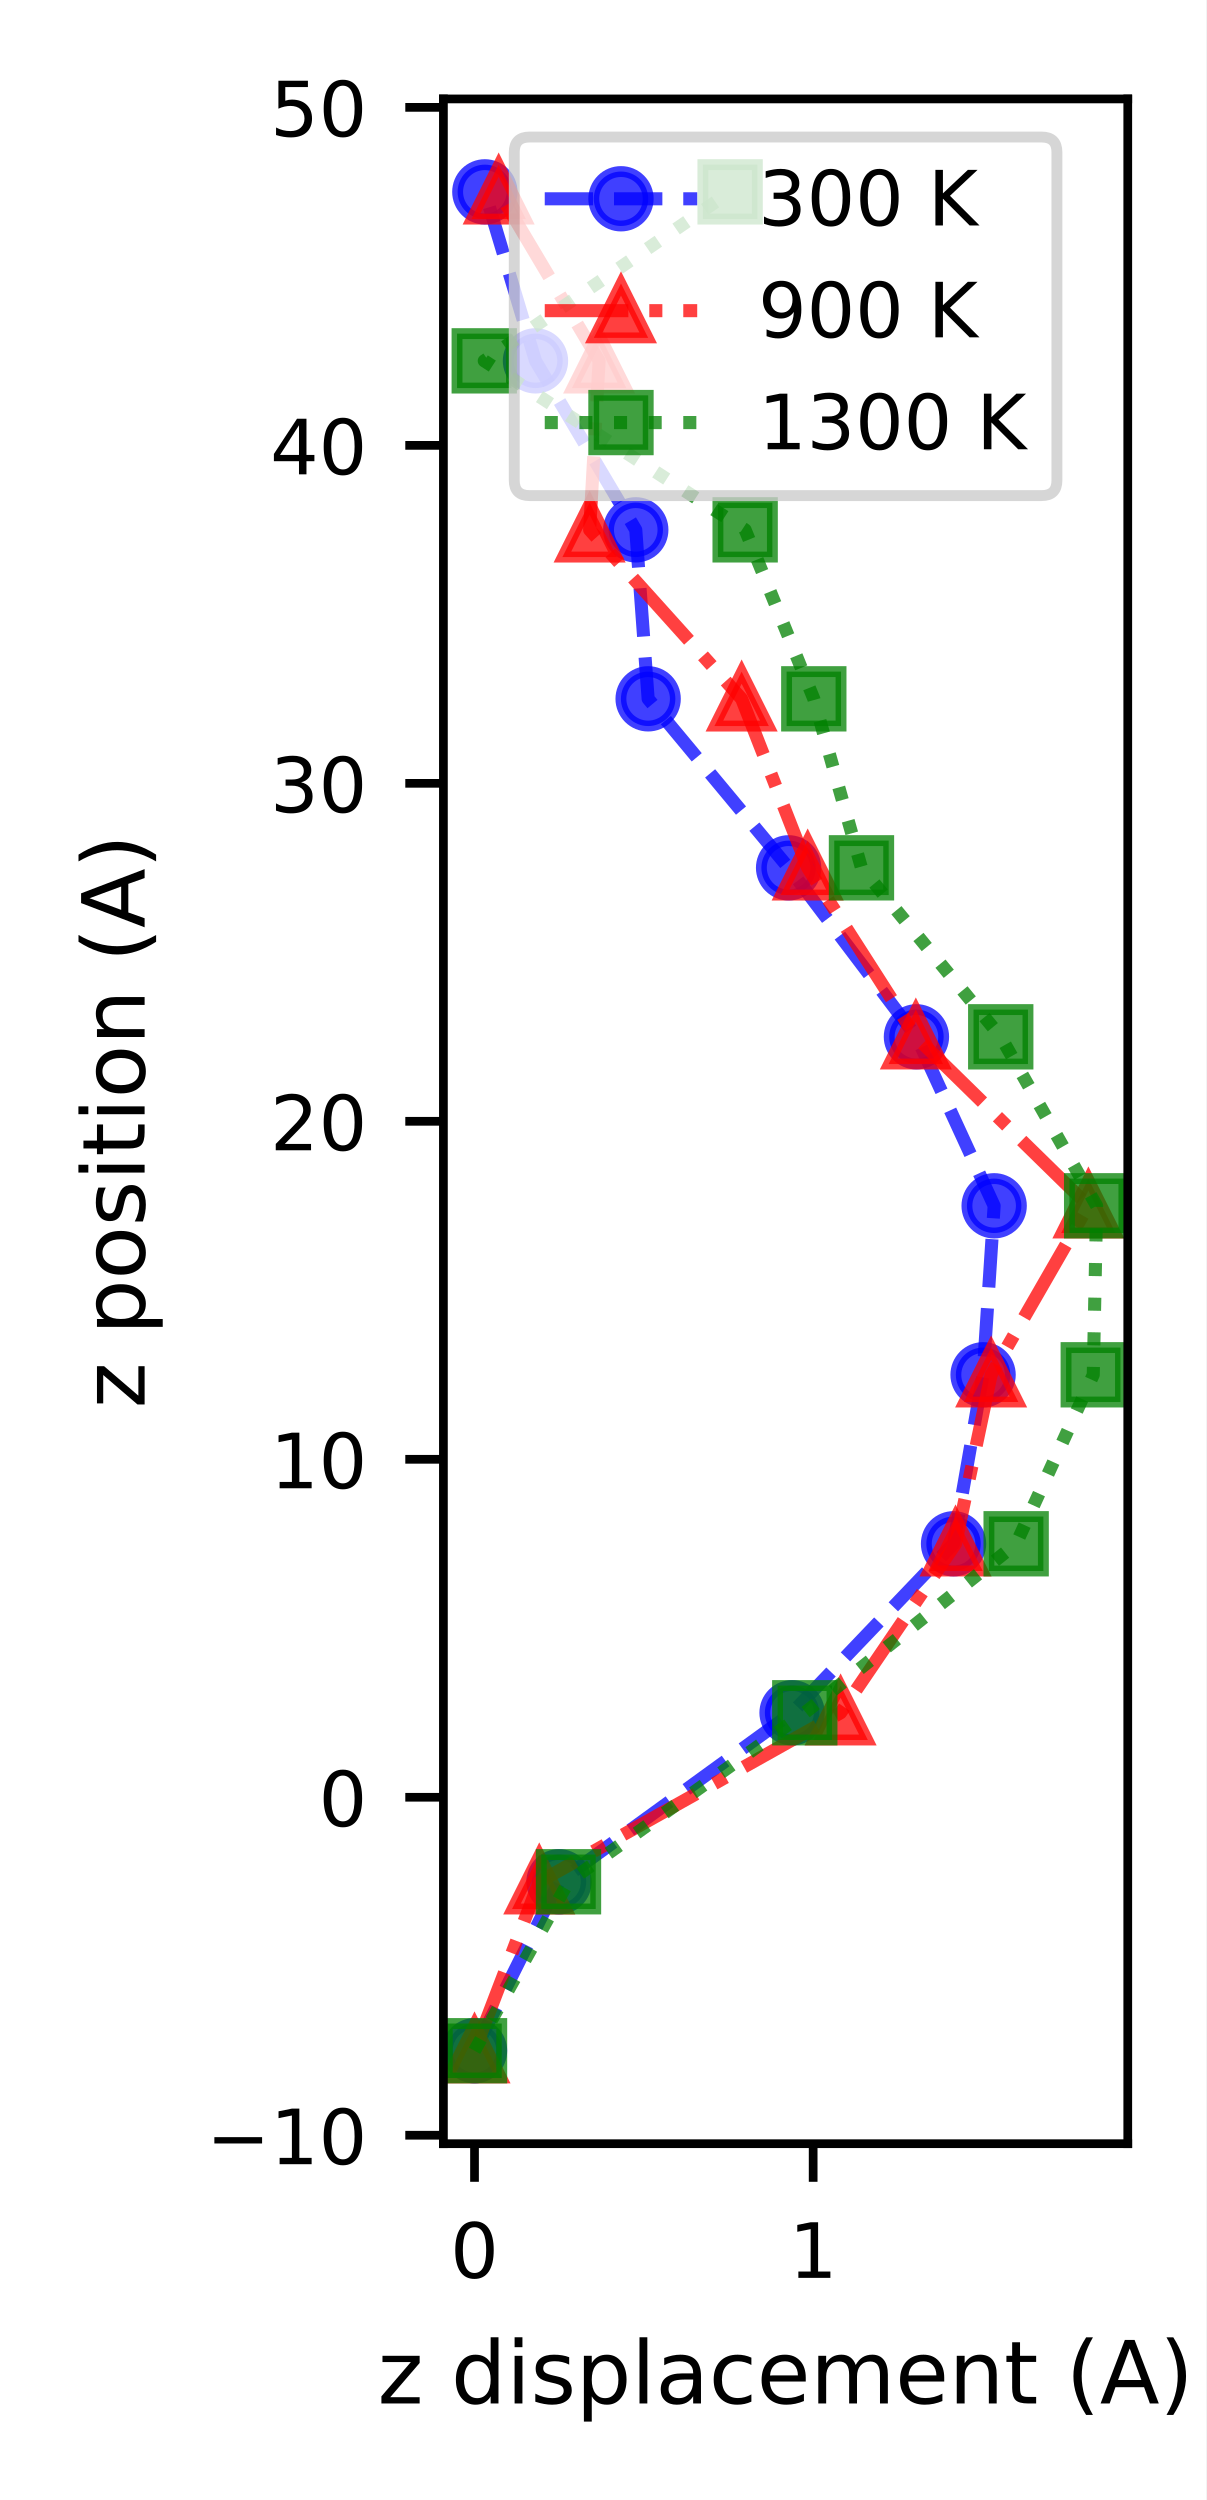
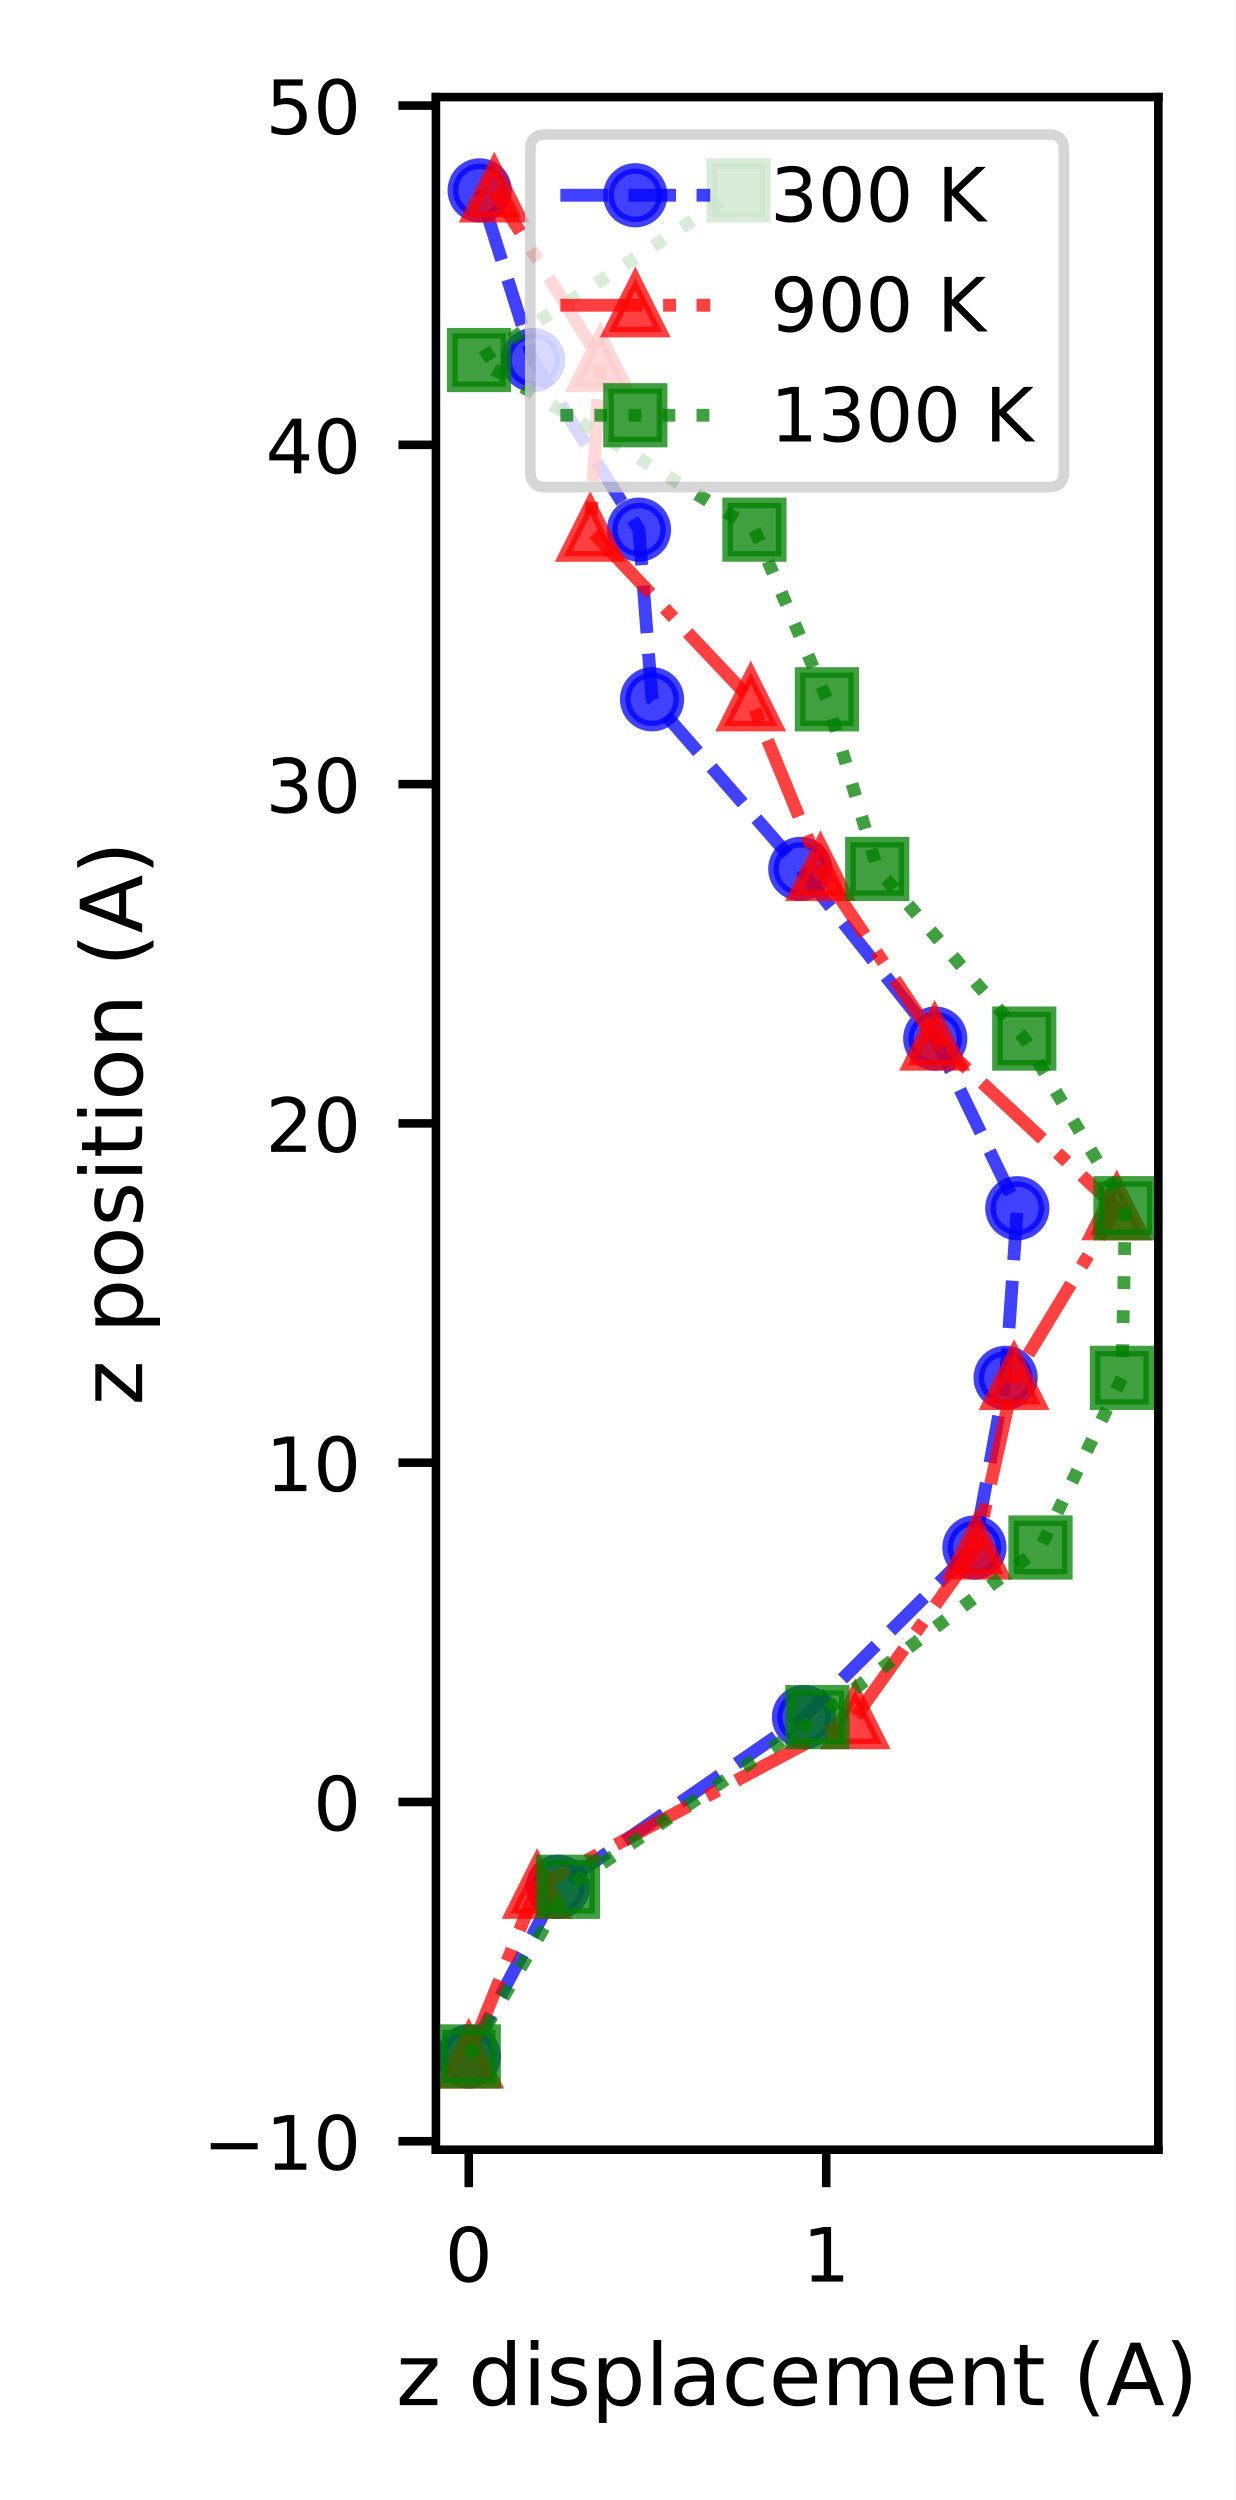
- <svg xmlns="http://www.w3.org/2000/svg" xmlns:xlink="http://www.w3.org/1999/xlink" width="110.756pt" height="229.561pt" viewBox="0 0 110.756 229.561" version="1.1">
+ <svg xmlns="http://www.w3.org/2000/svg" xmlns:xlink="http://www.w3.org/1999/xlink" width="115.391pt" height="233.504pt" viewBox="0 0 115.391 233.504" version="1.1">
  <defs>
    <style type="text/css">*{stroke-linejoin: round; stroke-linecap: butt}</style>
  </defs>
  <g id="figure_1">
    <g id="patch_1">
-       <path d="M 0 229.561  L 110.756 229.561  L 110.756 0  L 0 0  z " style="fill: #ffffff" />
+       <path d="M 0 233.504  L 115.391 233.504  L 115.391 0  L 0 0  z " style="fill: #ffffff" />
    </g>
    <g id="axes_1">
      <g id="patch_2">
-         <path d="M 40.716 196.844  L 103.556 196.844  L 103.556 9.084  L 40.716 9.084  z " style="fill: #ffffff" />
+         <path d="M 40.716 200.787  L 108.191 200.787  L 108.191 9.067  L 40.716 9.067  z " style="fill: #ffffff" />
      </g>
      <g id="matplotlib.axis_1">
        <g id="xtick_1">
          <g id="line2d_1">
            <defs>
-               <path id="mb008bde45c" d="M 0 0  L 0 3.5  " style="stroke: #000000; stroke-width: 0.8" />
-             </defs>
-             <g>
-               <use xlink:href="#mb008bde45c" x="43.572" y="196.844" style="stroke: #000000; stroke-width: 0.8" />
+               <path id="m769696a61b" d="M 0 0  L 0 3.5  " style="stroke: #000000; stroke-width: 0.8" />
+             </defs>
+             <g>
+               <use xlink:href="#m769696a61b" x="43.783" y="200.787" style="stroke: #000000; stroke-width: 0.8" />
            </g>
          </g>
          <g id="text_1">
-             <g transform="translate(41.34527 209.1625) scale(0.07 -0.07)">
+             <g transform="translate(41.55595 213.1061) scale(0.07 -0.07)">
              <defs>
                <path id="DejaVuSans-30" d="M 2034 4250  Q 1547 4250 1301 3770  Q 1056 3291 1056 2328  Q 1056 1369 1301 889  Q 1547 409 2034 409  Q 2525 409 2770 889  Q 3016 1369 3016 2328  Q 3016 3291 2770 3770  Q 2525 4250 2034 4250  z M 2034 4750  Q 2819 4750 3233 4129  Q 3647 3509 3647 2328  Q 3647 1150 3233 529  Q 2819 -91 2034 -91  Q 1250 -91 836 529  Q 422 1150 422 2328  Q 422 3509 836 4129  Q 1250 4750 2034 4750  z " transform="scale(0.015625)" />
              </defs>
              <use xlink:href="#DejaVuSans-30" />
            </g>
          </g>
        </g>
        <g id="xtick_2">
          <g id="line2d_2">
            <g>
-               <use xlink:href="#mb008bde45c" x="74.668" y="196.844" style="stroke: #000000; stroke-width: 0.8" />
+               <use xlink:href="#m769696a61b" x="77.172" y="200.787" style="stroke: #000000; stroke-width: 0.8" />
            </g>
          </g>
          <g id="text_2">
-             <g transform="translate(72.4412 209.1625) scale(0.07 -0.07)">
+             <g transform="translate(74.94548 213.1061) scale(0.07 -0.07)">
              <defs>
                <path id="DejaVuSans-31" d="M 794 531  L 1825 531  L 1825 4091  L 703 3866  L 703 4441  L 1819 4666  L 2450 4666  L 2450 531  L 3481 531  L 3481 0  L 794 0  L 794 531  z " transform="scale(0.015625)" />
              </defs>
              <use xlink:href="#DejaVuSans-31" />
            </g>
          </g>
        </g>
        <g id="text_3">
-           <g transform="translate(34.67891 220.697) scale(0.08 -0.08)">
+           <g transform="translate(36.99641 224.6407) scale(0.08 -0.08)">
            <defs>
              <path id="DejaVuSans-7a" d="M 353 3500  L 3084 3500  L 3084 2975  L 922 459  L 3084 459  L 3084 0  L 275 0  L 275 525  L 2438 3041  L 353 3041  L 353 3500  z " transform="scale(0.015625)" />
              <path id="DejaVuSans-20" transform="scale(0.015625)" />
              <path id="DejaVuSans-64" d="M 2906 2969  L 2906 4863  L 3481 4863  L 3481 0  L 2906 0  L 2906 525  Q 2725 213 2448 61  Q 2172 -91 1784 -91  Q 1150 -91 751 415  Q 353 922 353 1747  Q 353 2572 751 3078  Q 1150 3584 1784 3584  Q 2172 3584 2448 3432  Q 2725 3281 2906 2969  z M 947 1747  Q 947 1113 1208 752  Q 1469 391 1925 391  Q 2381 391 2643 752  Q 2906 1113 2906 1747  Q 2906 2381 2643 2742  Q 2381 3103 1925 3103  Q 1469 3103 1208 2742  Q 947 2381 947 1747  z " transform="scale(0.015625)" />
              <path id="DejaVuSans-69" d="M 603 3500  L 1178 3500  L 1178 0  L 603 0  L 603 3500  z M 603 4863  L 1178 4863  L 1178 4134  L 603 4134  L 603 4863  z " transform="scale(0.015625)" />
              <path id="DejaVuSans-73" d="M 2834 3397  L 2834 2853  Q 2591 2978 2328 3040  Q 2066 3103 1784 3103  Q 1356 3103 1142 2972  Q 928 2841 928 2578  Q 928 2378 1081 2264  Q 1234 2150 1697 2047  L 1894 2003  Q 2506 1872 2764 1633  Q 3022 1394 3022 966  Q 3022 478 2636 193  Q 2250 -91 1575 -91  Q 1294 -91 989 -36  Q 684 19 347 128  L 347 722  Q 666 556 975 473  Q 1284 391 1588 391  Q 1994 391 2212 530  Q 2431 669 2431 922  Q 2431 1156 2273 1281  Q 2116 1406 1581 1522  L 1381 1569  Q 847 1681 609 1914  Q 372 2147 372 2553  Q 372 3047 722 3315  Q 1072 3584 1716 3584  Q 2034 3584 2315 3537  Q 2597 3491 2834 3397  z " transform="scale(0.015625)" />
              <path id="DejaVuSans-70" d="M 1159 525  L 1159 -1331  L 581 -1331  L 581 3500  L 1159 3500  L 1159 2969  Q 1341 3281 1617 3432  Q 1894 3584 2278 3584  Q 2916 3584 3314 3078  Q 3713 2572 3713 1747  Q 3713 922 3314 415  Q 2916 -91 2278 -91  Q 1894 -91 1617 61  Q 1341 213 1159 525  z M 3116 1747  Q 3116 2381 2855 2742  Q 2594 3103 2138 3103  Q 1681 3103 1420 2742  Q 1159 2381 1159 1747  Q 1159 1113 1420 752  Q 1681 391 2138 391  Q 2594 391 2855 752  Q 3116 1113 3116 1747  z " transform="scale(0.015625)" />
              <path id="DejaVuSans-6c" d="M 603 4863  L 1178 4863  L 1178 0  L 603 0  L 603 4863  z " transform="scale(0.015625)" />
              <path id="DejaVuSans-61" d="M 2194 1759  Q 1497 1759 1228 1600  Q 959 1441 959 1056  Q 959 750 1161 570  Q 1363 391 1709 391  Q 2188 391 2477 730  Q 2766 1069 2766 1631  L 2766 1759  L 2194 1759  z M 3341 1997  L 3341 0  L 2766 0  L 2766 531  Q 2569 213 2275 61  Q 1981 -91 1556 -91  Q 1019 -91 701 211  Q 384 513 384 1019  Q 384 1609 779 1909  Q 1175 2209 1959 2209  L 2766 2209  L 2766 2266  Q 2766 2663 2505 2880  Q 2244 3097 1772 3097  Q 1472 3097 1187 3025  Q 903 2953 641 2809  L 641 3341  Q 956 3463 1253 3523  Q 1550 3584 1831 3584  Q 2591 3584 2966 3190  Q 3341 2797 3341 1997  z " transform="scale(0.015625)" />
              <path id="DejaVuSans-63" d="M 3122 3366  L 3122 2828  Q 2878 2963 2633 3030  Q 2388 3097 2138 3097  Q 1578 3097 1268 2742  Q 959 2388 959 1747  Q 959 1106 1268 751  Q 1578 397 2138 397  Q 2388 397 2633 464  Q 2878 531 3122 666  L 3122 134  Q 2881 22 2623 -34  Q 2366 -91 2075 -91  Q 1284 -91 818 406  Q 353 903 353 1747  Q 353 2603 823 3093  Q 1294 3584 2113 3584  Q 2378 3584 2631 3529  Q 2884 3475 3122 3366  z " transform="scale(0.015625)" />
              <path id="DejaVuSans-65" d="M 3597 1894  L 3597 1613  L 953 1613  Q 991 1019 1311 708  Q 1631 397 2203 397  Q 2534 397 2845 478  Q 3156 559 3463 722  L 3463 178  Q 3153 47 2828 -22  Q 2503 -91 2169 -91  Q 1331 -91 842 396  Q 353 884 353 1716  Q 353 2575 817 3079  Q 1281 3584 2069 3584  Q 2775 3584 3186 3129  Q 3597 2675 3597 1894  z M 3022 2063  Q 3016 2534 2758 2815  Q 2500 3097 2075 3097  Q 1594 3097 1305 2825  Q 1016 2553 972 2059  L 3022 2063  z " transform="scale(0.015625)" />
              <path id="DejaVuSans-6d" d="M 3328 2828  Q 3544 3216 3844 3400  Q 4144 3584 4550 3584  Q 5097 3584 5394 3201  Q 5691 2819 5691 2113  L 5691 0  L 5113 0  L 5113 2094  Q 5113 2597 4934 2840  Q 4756 3084 4391 3084  Q 3944 3084 3684 2787  Q 3425 2491 3425 1978  L 3425 0  L 2847 0  L 2847 2094  Q 2847 2600 2669 2842  Q 2491 3084 2119 3084  Q 1678 3084 1418 2786  Q 1159 2488 1159 1978  L 1159 0  L 581 0  L 581 3500  L 1159 3500  L 1159 2956  Q 1356 3278 1631 3431  Q 1906 3584 2284 3584  Q 2666 3584 2933 3390  Q 3200 3197 3328 2828  z " transform="scale(0.015625)" />
              <path id="DejaVuSans-6e" d="M 3513 2113  L 3513 0  L 2938 0  L 2938 2094  Q 2938 2591 2744 2837  Q 2550 3084 2163 3084  Q 1697 3084 1428 2787  Q 1159 2491 1159 1978  L 1159 0  L 581 0  L 581 3500  L 1159 3500  L 1159 2956  Q 1366 3272 1645 3428  Q 1925 3584 2291 3584  Q 2894 3584 3203 3211  Q 3513 2838 3513 2113  z " transform="scale(0.015625)" />
              <path id="DejaVuSans-74" d="M 1172 4494  L 1172 3500  L 2356 3500  L 2356 3053  L 1172 3053  L 1172 1153  Q 1172 725 1289 603  Q 1406 481 1766 481  L 2356 481  L 2356 0  L 1766 0  Q 1100 0 847 248  Q 594 497 594 1153  L 594 3053  L 172 3053  L 172 3500  L 594 3500  L 594 4494  L 1172 4494  z " transform="scale(0.015625)" />
              <path id="DejaVuSans-28" d="M 1984 4856  Q 1566 4138 1362 3434  Q 1159 2731 1159 2009  Q 1159 1288 1364 580  Q 1569 -128 1984 -844  L 1484 -844  Q 1016 -109 783 600  Q 550 1309 550 2009  Q 550 2706 781 3412  Q 1013 4119 1484 4856  L 1984 4856  z " transform="scale(0.015625)" />
              <path id="DejaVuSans-41" d="M 2188 4044  L 1331 1722  L 3047 1722  L 2188 4044  z M 1831 4666  L 2547 4666  L 4325 0  L 3669 0  L 3244 1197  L 1141 1197  L 716 0  L 50 0  L 1831 4666  z " transform="scale(0.015625)" />
              <path id="DejaVuSans-29" d="M 513 4856  L 1013 4856  Q 1481 4119 1714 3412  Q 1947 2706 1947 2009  Q 1947 1309 1714 600  Q 1481 -109 1013 -844  L 513 -844  Q 928 -128 1133 580  Q 1338 1288 1338 2009  Q 1338 2731 1133 3434  Q 928 4138 513 4856  z " transform="scale(0.015625)" />
            </defs>
            <use xlink:href="#DejaVuSans-7a" />
            <use xlink:href="#DejaVuSans-20" transform="translate(52.49023 0)" />
            <use xlink:href="#DejaVuSans-64" transform="translate(84.27734 0)" />
            <use xlink:href="#DejaVuSans-69" transform="translate(147.7539 0)" />
            <use xlink:href="#DejaVuSans-73" transform="translate(175.5371 0)" />
            <use xlink:href="#DejaVuSans-70" transform="translate(227.6367 0)" />
            <use xlink:href="#DejaVuSans-6c" transform="translate(291.1133 0)" />
            <use xlink:href="#DejaVuSans-61" transform="translate(318.8965 0)" />
            <use xlink:href="#DejaVuSans-63" transform="translate(380.1758 0)" />
            <use xlink:href="#DejaVuSans-65" transform="translate(435.1562 0)" />
            <use xlink:href="#DejaVuSans-6d" transform="translate(496.6797 0)" />
            <use xlink:href="#DejaVuSans-65" transform="translate(594.0918 0)" />
            <use xlink:href="#DejaVuSans-6e" transform="translate(655.6152 0)" />
            <use xlink:href="#DejaVuSans-74" transform="translate(718.9941 0)" />
            <use xlink:href="#DejaVuSans-20" transform="translate(758.2031 0)" />
            <use xlink:href="#DejaVuSans-28" transform="translate(789.9902 0)" />
            <use xlink:href="#DejaVuSans-41" transform="translate(829.0039 0)" />
            <use xlink:href="#DejaVuSans-29" transform="translate(897.4121 0)" />
          </g>
        </g>
      </g>
      <g id="matplotlib.axis_2">
        <g id="ytick_1">
          <g id="line2d_3">
            <defs>
-               <path id="m33994568f8" d="M 0 0  L -3.5 0  " style="stroke: #000000; stroke-width: 0.8" />
-             </defs>
-             <g>
-               <use xlink:href="#m33994568f8" x="40.716" y="196.068" style="stroke: #000000; stroke-width: 0.8" />
+               <path id="m42c573fcf9" d="M 0 0  L -3.5 0  " style="stroke: #000000; stroke-width: 0.8" />
+             </defs>
+             <g>
+               <use xlink:href="#m42c573fcf9" x="40.716" y="199.995" style="stroke: #000000; stroke-width: 0.8" />
            </g>
          </g>
          <g id="text_4">
-             <g transform="translate(18.9425 198.7272) scale(0.07 -0.07)">
+             <g transform="translate(18.9425 202.6544) scale(0.07 -0.07)">
              <defs>
                <path id="DejaVuSans-2212" d="M 678 2272  L 4684 2272  L 4684 1741  L 678 1741  L 678 2272  z " transform="scale(0.015625)" />
              </defs>
              <use xlink:href="#DejaVuSans-2212" />
              <use xlink:href="#DejaVuSans-31" transform="translate(83.78906 0)" />
              <use xlink:href="#DejaVuSans-30" transform="translate(147.4121 0)" />
            </g>
          </g>
        </g>
        <g id="ytick_2">
          <g id="line2d_4">
            <g>
-               <use xlink:href="#m33994568f8" x="40.716" y="165.033" style="stroke: #000000; stroke-width: 0.8" />
+               <use xlink:href="#m42c573fcf9" x="40.716" y="168.306" style="stroke: #000000; stroke-width: 0.8" />
            </g>
          </g>
          <g id="text_5">
-             <g transform="translate(29.26203 167.6925) scale(0.07 -0.07)">
+             <g transform="translate(29.26203 170.9652) scale(0.07 -0.07)">
              <use xlink:href="#DejaVuSans-30" />
            </g>
          </g>
        </g>
        <g id="ytick_3">
          <g id="line2d_5">
            <g>
-               <use xlink:href="#m33994568f8" x="40.716" y="133.998" style="stroke: #000000; stroke-width: 0.8" />
+               <use xlink:href="#m42c573fcf9" x="40.716" y="136.616" style="stroke: #000000; stroke-width: 0.8" />
            </g>
          </g>
          <g id="text_6">
-             <g transform="translate(24.80828 136.6577) scale(0.07 -0.07)">
+             <g transform="translate(24.80828 139.2759) scale(0.07 -0.07)">
              <use xlink:href="#DejaVuSans-31" />
              <use xlink:href="#DejaVuSans-30" transform="translate(63.62305 0)" />
            </g>
          </g>
        </g>
        <g id="ytick_4">
          <g id="line2d_6">
            <g>
-               <use xlink:href="#m33994568f8" x="40.716" y="102.964" style="stroke: #000000; stroke-width: 0.8" />
+               <use xlink:href="#m42c573fcf9" x="40.716" y="104.927" style="stroke: #000000; stroke-width: 0.8" />
            </g>
          </g>
          <g id="text_7">
-             <g transform="translate(24.80828 105.623) scale(0.07 -0.07)">
+             <g transform="translate(24.80828 107.5867) scale(0.07 -0.07)">
              <defs>
                <path id="DejaVuSans-32" d="M 1228 531  L 3431 531  L 3431 0  L 469 0  L 469 531  Q 828 903 1448 1529  Q 2069 2156 2228 2338  Q 2531 2678 2651 2914  Q 2772 3150 2772 3378  Q 2772 3750 2511 3984  Q 2250 4219 1831 4219  Q 1534 4219 1204 4116  Q 875 4013 500 3803  L 500 4441  Q 881 4594 1212 4672  Q 1544 4750 1819 4750  Q 2544 4750 2975 4387  Q 3406 4025 3406 3419  Q 3406 3131 3298 2873  Q 3191 2616 2906 2266  Q 2828 2175 2409 1742  Q 1991 1309 1228 531  z " transform="scale(0.015625)" />
              </defs>
              <use xlink:href="#DejaVuSans-32" />
              <use xlink:href="#DejaVuSans-30" transform="translate(63.62305 0)" />
            </g>
          </g>
        </g>
        <g id="ytick_5">
          <g id="line2d_7">
            <g>
-               <use xlink:href="#m33994568f8" x="40.716" y="71.929" style="stroke: #000000; stroke-width: 0.8" />
+               <use xlink:href="#m42c573fcf9" x="40.716" y="73.238" style="stroke: #000000; stroke-width: 0.8" />
            </g>
          </g>
          <g id="text_8">
-             <g transform="translate(24.80828 74.58833) scale(0.07 -0.07)">
+             <g transform="translate(24.80828 75.89742) scale(0.07 -0.07)">
              <defs>
                <path id="DejaVuSans-33" d="M 2597 2516  Q 3050 2419 3304 2112  Q 3559 1806 3559 1356  Q 3559 666 3084 287  Q 2609 -91 1734 -91  Q 1441 -91 1130 -33  Q 819 25 488 141  L 488 750  Q 750 597 1062 519  Q 1375 441 1716 441  Q 2309 441 2620 675  Q 2931 909 2931 1356  Q 2931 1769 2642 2001  Q 2353 2234 1838 2234  L 1294 2234  L 1294 2753  L 1863 2753  Q 2328 2753 2575 2939  Q 2822 3125 2822 3475  Q 2822 3834 2567 4026  Q 2313 4219 1838 4219  Q 1578 4219 1281 4162  Q 984 4106 628 3988  L 628 4550  Q 988 4650 1302 4700  Q 1616 4750 1894 4750  Q 2613 4750 3031 4423  Q 3450 4097 3450 3541  Q 3450 3153 3228 2886  Q 3006 2619 2597 2516  z " transform="scale(0.015625)" />
              </defs>
              <use xlink:href="#DejaVuSans-33" />
              <use xlink:href="#DejaVuSans-30" transform="translate(63.62305 0)" />
            </g>
          </g>
        </g>
        <g id="ytick_6">
          <g id="line2d_8">
            <g>
-               <use xlink:href="#m33994568f8" x="40.716" y="40.894" style="stroke: #000000; stroke-width: 0.8" />
+               <use xlink:href="#m42c573fcf9" x="40.716" y="41.549" style="stroke: #000000; stroke-width: 0.8" />
            </g>
          </g>
          <g id="text_9">
-             <g transform="translate(24.80828 43.55362) scale(0.07 -0.07)">
+             <g transform="translate(24.80828 44.20816) scale(0.07 -0.07)">
              <defs>
                <path id="DejaVuSans-34" d="M 2419 4116  L 825 1625  L 2419 1625  L 2419 4116  z M 2253 4666  L 3047 4666  L 3047 1625  L 3713 1625  L 3713 1100  L 3047 1100  L 3047 0  L 2419 0  L 2419 1100  L 313 1100  L 313 1709  L 2253 4666  z " transform="scale(0.015625)" />
              </defs>
              <use xlink:href="#DejaVuSans-34" />
              <use xlink:href="#DejaVuSans-30" transform="translate(63.62305 0)" />
            </g>
          </g>
        </g>
        <g id="ytick_7">
          <g id="line2d_9">
            <g>
-               <use xlink:href="#m33994568f8" x="40.716" y="9.859" style="stroke: #000000; stroke-width: 0.8" />
+               <use xlink:href="#m42c573fcf9" x="40.716" y="9.859" style="stroke: #000000; stroke-width: 0.8" />
            </g>
          </g>
          <g id="text_10">
            <g transform="translate(24.80828 12.51891) scale(0.07 -0.07)">
              <defs>
                <path id="DejaVuSans-35" d="M 691 4666  L 3169 4666  L 3169 4134  L 1269 4134  L 1269 2991  Q 1406 3038 1543 3061  Q 1681 3084 1819 3084  Q 2600 3084 3056 2656  Q 3513 2228 3513 1497  Q 3513 744 3044 326  Q 2575 -91 1722 -91  Q 1428 -91 1123 -41  Q 819 9 494 109  L 494 744  Q 775 591 1075 516  Q 1375 441 1709 441  Q 2250 441 2565 725  Q 2881 1009 2881 1497  Q 2881 1984 2565 2268  Q 2250 2553 1709 2553  Q 1456 2553 1204 2497  Q 953 2441 691 2322  L 691 4666  z " transform="scale(0.015625)" />
              </defs>
              <use xlink:href="#DejaVuSans-35" />
              <use xlink:href="#DejaVuSans-30" transform="translate(63.62305 0)" />
            </g>
          </g>
        </g>
        <g id="text_11">
-           <g transform="translate(13.27875 129.3067) rotate(-90) scale(0.08 -0.08)">
+           <g transform="translate(13.27875 131.2703) rotate(-90) scale(0.08 -0.08)">
            <defs>
              <path id="DejaVuSans-6f" d="M 1959 3097  Q 1497 3097 1228 2736  Q 959 2375 959 1747  Q 959 1119 1226 758  Q 1494 397 1959 397  Q 2419 397 2687 759  Q 2956 1122 2956 1747  Q 2956 2369 2687 2733  Q 2419 3097 1959 3097  z M 1959 3584  Q 2709 3584 3137 3096  Q 3566 2609 3566 1747  Q 3566 888 3137 398  Q 2709 -91 1959 -91  Q 1206 -91 779 398  Q 353 888 353 1747  Q 353 2609 779 3096  Q 1206 3584 1959 3584  z " transform="scale(0.015625)" />
            </defs>
            <use xlink:href="#DejaVuSans-7a" />
            <use xlink:href="#DejaVuSans-20" transform="translate(52.49023 0)" />
            <use xlink:href="#DejaVuSans-70" transform="translate(84.27734 0)" />
            <use xlink:href="#DejaVuSans-6f" transform="translate(147.7539 0)" />
            <use xlink:href="#DejaVuSans-73" transform="translate(208.9355 0)" />
            <use xlink:href="#DejaVuSans-69" transform="translate(261.0352 0)" />
            <use xlink:href="#DejaVuSans-74" transform="translate(288.8184 0)" />
            <use xlink:href="#DejaVuSans-69" transform="translate(328.0273 0)" />
            <use xlink:href="#DejaVuSans-6f" transform="translate(355.8105 0)" />
            <use xlink:href="#DejaVuSans-6e" transform="translate(416.9922 0)" />
            <use xlink:href="#DejaVuSans-20" transform="translate(480.3711 0)" />
            <use xlink:href="#DejaVuSans-28" transform="translate(512.1582 0)" />
            <use xlink:href="#DejaVuSans-41" transform="translate(551.1719 0)" />
            <use xlink:href="#DejaVuSans-29" transform="translate(619.5801 0)" />
          </g>
        </g>
      </g>
      <g id="line2d_10">
-         <path d="M 43.572 188.309  L 51.331 172.792  L 72.731 157.274  L 87.559 141.757  L 90.27 126.24  L 91.287 110.722  L 84.151 95.205  L 72.413 79.688  L 59.515 64.17  L 58.379 48.653  L 49.17 33.135  L 44.521 17.618  " clip-path="url(#p7f6c88e7bd)" style="fill: none; stroke-dasharray: 4.44,1.92; stroke-dashoffset: 0; stroke: #0000ff; stroke-opacity: 0.75; stroke-width: 1.2" />
+         <path d="M 43.783 192.073  L 52.114 176.228  L 75.093 160.383  L 91.014 144.539  L 93.925 128.694  L 95.017 112.85  L 87.354 97.005  L 74.75 81.16  L 60.902 65.316  L 59.682 49.471  L 49.794 33.626  L 44.801 17.782  " clip-path="url(#p6a412b6eed)" style="fill: none; stroke-dasharray: 4.44,1.92; stroke-dashoffset: 0; stroke: #0000ff; stroke-opacity: 0.75; stroke-width: 1.2" />
        <defs>
-           <path id="m2a9cae455c" d="M 0 2.5  C 0.663 2.5 1.299 2.237 1.768 1.768  C 2.237 1.299 2.5 0.663 2.5 0  C 2.5 -0.663 2.237 -1.299 1.768 -1.768  C 1.299 -2.237 0.663 -2.5 0 -2.5  C -0.663 -2.5 -1.299 -2.237 -1.768 -1.768  C -2.237 -1.299 -2.5 -0.663 -2.5 0  C -2.5 0.663 -2.237 1.299 -1.768 1.768  C -1.299 2.237 -0.663 2.5 0 2.5  z " style="stroke: #0000ff; stroke-opacity: 0.75" />
+           <path id="m89be979163" d="M 0 2.5  C 0.663 2.5 1.299 2.237 1.768 1.768  C 2.237 1.299 2.5 0.663 2.5 0  C 2.5 -0.663 2.237 -1.299 1.768 -1.768  C 1.299 -2.237 0.663 -2.5 0 -2.5  C -0.663 -2.5 -1.299 -2.237 -1.768 -1.768  C -2.237 -1.299 -2.5 -0.663 -2.5 0  C -2.5 0.663 -2.237 1.299 -1.768 1.768  C -1.299 2.237 -0.663 2.5 0 2.5  z " style="stroke: #0000ff; stroke-opacity: 0.75" />
        </defs>
-         <g clip-path="url(#p7f6c88e7bd)">
-           <use xlink:href="#m2a9cae455c" x="43.572" y="188.309" style="fill: #0000ff; fill-opacity: 0.75; stroke: #0000ff; stroke-opacity: 0.75" />
-           <use xlink:href="#m2a9cae455c" x="51.331" y="172.792" style="fill: #0000ff; fill-opacity: 0.75; stroke: #0000ff; stroke-opacity: 0.75" />
-           <use xlink:href="#m2a9cae455c" x="72.731" y="157.274" style="fill: #0000ff; fill-opacity: 0.75; stroke: #0000ff; stroke-opacity: 0.75" />
-           <use xlink:href="#m2a9cae455c" x="87.559" y="141.757" style="fill: #0000ff; fill-opacity: 0.75; stroke: #0000ff; stroke-opacity: 0.75" />
-           <use xlink:href="#m2a9cae455c" x="90.27" y="126.24" style="fill: #0000ff; fill-opacity: 0.75; stroke: #0000ff; stroke-opacity: 0.75" />
-           <use xlink:href="#m2a9cae455c" x="91.287" y="110.722" style="fill: #0000ff; fill-opacity: 0.75; stroke: #0000ff; stroke-opacity: 0.75" />
-           <use xlink:href="#m2a9cae455c" x="84.151" y="95.205" style="fill: #0000ff; fill-opacity: 0.75; stroke: #0000ff; stroke-opacity: 0.75" />
-           <use xlink:href="#m2a9cae455c" x="72.413" y="79.688" style="fill: #0000ff; fill-opacity: 0.75; stroke: #0000ff; stroke-opacity: 0.75" />
-           <use xlink:href="#m2a9cae455c" x="59.515" y="64.17" style="fill: #0000ff; fill-opacity: 0.75; stroke: #0000ff; stroke-opacity: 0.75" />
-           <use xlink:href="#m2a9cae455c" x="58.379" y="48.653" style="fill: #0000ff; fill-opacity: 0.75; stroke: #0000ff; stroke-opacity: 0.75" />
-           <use xlink:href="#m2a9cae455c" x="49.17" y="33.135" style="fill: #0000ff; fill-opacity: 0.75; stroke: #0000ff; stroke-opacity: 0.75" />
-           <use xlink:href="#m2a9cae455c" x="44.521" y="17.618" style="fill: #0000ff; fill-opacity: 0.75; stroke: #0000ff; stroke-opacity: 0.75" />
+         <g clip-path="url(#p6a412b6eed)">
+           <use xlink:href="#m89be979163" x="43.783" y="192.073" style="fill: #0000ff; fill-opacity: 0.75; stroke: #0000ff; stroke-opacity: 0.75" />
+           <use xlink:href="#m89be979163" x="52.114" y="176.228" style="fill: #0000ff; fill-opacity: 0.75; stroke: #0000ff; stroke-opacity: 0.75" />
+           <use xlink:href="#m89be979163" x="75.093" y="160.383" style="fill: #0000ff; fill-opacity: 0.75; stroke: #0000ff; stroke-opacity: 0.75" />
+           <use xlink:href="#m89be979163" x="91.014" y="144.539" style="fill: #0000ff; fill-opacity: 0.75; stroke: #0000ff; stroke-opacity: 0.75" />
+           <use xlink:href="#m89be979163" x="93.925" y="128.694" style="fill: #0000ff; fill-opacity: 0.75; stroke: #0000ff; stroke-opacity: 0.75" />
+           <use xlink:href="#m89be979163" x="95.017" y="112.85" style="fill: #0000ff; fill-opacity: 0.75; stroke: #0000ff; stroke-opacity: 0.75" />
+           <use xlink:href="#m89be979163" x="87.354" y="97.005" style="fill: #0000ff; fill-opacity: 0.75; stroke: #0000ff; stroke-opacity: 0.75" />
+           <use xlink:href="#m89be979163" x="74.75" y="81.16" style="fill: #0000ff; fill-opacity: 0.75; stroke: #0000ff; stroke-opacity: 0.75" />
+           <use xlink:href="#m89be979163" x="60.902" y="65.316" style="fill: #0000ff; fill-opacity: 0.75; stroke: #0000ff; stroke-opacity: 0.75" />
+           <use xlink:href="#m89be979163" x="59.682" y="49.471" style="fill: #0000ff; fill-opacity: 0.75; stroke: #0000ff; stroke-opacity: 0.75" />
+           <use xlink:href="#m89be979163" x="49.794" y="33.626" style="fill: #0000ff; fill-opacity: 0.75; stroke: #0000ff; stroke-opacity: 0.75" />
+           <use xlink:href="#m89be979163" x="44.801" y="17.782" style="fill: #0000ff; fill-opacity: 0.75; stroke: #0000ff; stroke-opacity: 0.75" />
        </g>
      </g>
      <g id="line2d_11">
-         <path d="M 43.572 188.309  L 49.517 172.792  L 77.188 157.274  L 87.742 141.757  L 91.011 126.24  L 99.94 110.722  L 84.095 95.205  L 74.165 79.688  L 68.1 64.17  L 54.142 48.653  L 55.014 33.135  L 45.789 17.618  " clip-path="url(#p7f6c88e7bd)" style="fill: none; stroke-dasharray: 7.68,1.92,1.2,1.92; stroke-dashoffset: 0; stroke: #ff0000; stroke-opacity: 0.75; stroke-width: 1.2" />
+         <path d="M 43.783 192.073  L 50.166 176.228  L 79.878 160.383  L 91.211 144.539  L 94.721 128.694  L 104.309 112.85  L 87.295 97.005  L 76.632 81.16  L 70.12 65.316  L 55.133 49.471  L 56.069 33.626  L 46.163 17.782  " clip-path="url(#p6a412b6eed)" style="fill: none; stroke-dasharray: 7.68,1.92,1.2,1.92; stroke-dashoffset: 0; stroke: #ff0000; stroke-opacity: 0.75; stroke-width: 1.2" />
        <defs>
-           <path id="m2e8902d585" d="M 0 -2.5  L -2.5 2.5  L 2.5 2.5  z " style="stroke: #ff0000; stroke-opacity: 0.75; stroke-linejoin: miter" />
+           <path id="m592c01c37d" d="M 0 -2.5  L -2.5 2.5  L 2.5 2.5  z " style="stroke: #ff0000; stroke-opacity: 0.75; stroke-linejoin: miter" />
        </defs>
-         <g clip-path="url(#p7f6c88e7bd)">
-           <use xlink:href="#m2e8902d585" x="43.572" y="188.309" style="fill: #ff0000; fill-opacity: 0.75; stroke: #ff0000; stroke-opacity: 0.75; stroke-linejoin: miter" />
-           <use xlink:href="#m2e8902d585" x="49.517" y="172.792" style="fill: #ff0000; fill-opacity: 0.75; stroke: #ff0000; stroke-opacity: 0.75; stroke-linejoin: miter" />
-           <use xlink:href="#m2e8902d585" x="77.188" y="157.274" style="fill: #ff0000; fill-opacity: 0.75; stroke: #ff0000; stroke-opacity: 0.75; stroke-linejoin: miter" />
-           <use xlink:href="#m2e8902d585" x="87.742" y="141.757" style="fill: #ff0000; fill-opacity: 0.75; stroke: #ff0000; stroke-opacity: 0.75; stroke-linejoin: miter" />
-           <use xlink:href="#m2e8902d585" x="91.011" y="126.24" style="fill: #ff0000; fill-opacity: 0.75; stroke: #ff0000; stroke-opacity: 0.75; stroke-linejoin: miter" />
-           <use xlink:href="#m2e8902d585" x="99.94" y="110.722" style="fill: #ff0000; fill-opacity: 0.75; stroke: #ff0000; stroke-opacity: 0.75; stroke-linejoin: miter" />
-           <use xlink:href="#m2e8902d585" x="84.095" y="95.205" style="fill: #ff0000; fill-opacity: 0.75; stroke: #ff0000; stroke-opacity: 0.75; stroke-linejoin: miter" />
-           <use xlink:href="#m2e8902d585" x="74.165" y="79.688" style="fill: #ff0000; fill-opacity: 0.75; stroke: #ff0000; stroke-opacity: 0.75; stroke-linejoin: miter" />
-           <use xlink:href="#m2e8902d585" x="68.1" y="64.17" style="fill: #ff0000; fill-opacity: 0.75; stroke: #ff0000; stroke-opacity: 0.75; stroke-linejoin: miter" />
-           <use xlink:href="#m2e8902d585" x="54.142" y="48.653" style="fill: #ff0000; fill-opacity: 0.75; stroke: #ff0000; stroke-opacity: 0.75; stroke-linejoin: miter" />
-           <use xlink:href="#m2e8902d585" x="55.014" y="33.135" style="fill: #ff0000; fill-opacity: 0.75; stroke: #ff0000; stroke-opacity: 0.75; stroke-linejoin: miter" />
-           <use xlink:href="#m2e8902d585" x="45.789" y="17.618" style="fill: #ff0000; fill-opacity: 0.75; stroke: #ff0000; stroke-opacity: 0.75; stroke-linejoin: miter" />
+         <g clip-path="url(#p6a412b6eed)">
+           <use xlink:href="#m592c01c37d" x="43.783" y="192.073" style="fill: #ff0000; fill-opacity: 0.75; stroke: #ff0000; stroke-opacity: 0.75; stroke-linejoin: miter" />
+           <use xlink:href="#m592c01c37d" x="50.166" y="176.228" style="fill: #ff0000; fill-opacity: 0.75; stroke: #ff0000; stroke-opacity: 0.75; stroke-linejoin: miter" />
+           <use xlink:href="#m592c01c37d" x="79.878" y="160.383" style="fill: #ff0000; fill-opacity: 0.75; stroke: #ff0000; stroke-opacity: 0.75; stroke-linejoin: miter" />
+           <use xlink:href="#m592c01c37d" x="91.211" y="144.539" style="fill: #ff0000; fill-opacity: 0.75; stroke: #ff0000; stroke-opacity: 0.75; stroke-linejoin: miter" />
+           <use xlink:href="#m592c01c37d" x="94.721" y="128.694" style="fill: #ff0000; fill-opacity: 0.75; stroke: #ff0000; stroke-opacity: 0.75; stroke-linejoin: miter" />
+           <use xlink:href="#m592c01c37d" x="104.309" y="112.85" style="fill: #ff0000; fill-opacity: 0.75; stroke: #ff0000; stroke-opacity: 0.75; stroke-linejoin: miter" />
+           <use xlink:href="#m592c01c37d" x="87.295" y="97.005" style="fill: #ff0000; fill-opacity: 0.75; stroke: #ff0000; stroke-opacity: 0.75; stroke-linejoin: miter" />
+           <use xlink:href="#m592c01c37d" x="76.632" y="81.16" style="fill: #ff0000; fill-opacity: 0.75; stroke: #ff0000; stroke-opacity: 0.75; stroke-linejoin: miter" />
+           <use xlink:href="#m592c01c37d" x="70.12" y="65.316" style="fill: #ff0000; fill-opacity: 0.75; stroke: #ff0000; stroke-opacity: 0.75; stroke-linejoin: miter" />
+           <use xlink:href="#m592c01c37d" x="55.133" y="49.471" style="fill: #ff0000; fill-opacity: 0.75; stroke: #ff0000; stroke-opacity: 0.75; stroke-linejoin: miter" />
+           <use xlink:href="#m592c01c37d" x="56.069" y="33.626" style="fill: #ff0000; fill-opacity: 0.75; stroke: #ff0000; stroke-opacity: 0.75; stroke-linejoin: miter" />
+           <use xlink:href="#m592c01c37d" x="46.163" y="17.782" style="fill: #ff0000; fill-opacity: 0.75; stroke: #ff0000; stroke-opacity: 0.75; stroke-linejoin: miter" />
        </g>
      </g>
      <g id="line2d_12">
-         <path d="M 43.572 188.309  L 52.202 172.792  L 73.899 157.274  L 93.307 141.757  L 100.388 126.24  L 100.699 110.722  L 91.893 95.205  L 79.104 79.688  L 74.727 64.17  L 68.423 48.653  L 44.466 33.135  L 67.043 17.618  " clip-path="url(#p7f6c88e7bd)" style="fill: none; stroke-dasharray: 1.2,1.98; stroke-dashoffset: 0; stroke: #008000; stroke-opacity: 0.75; stroke-width: 1.2" />
+         <path d="M 43.783 192.073  L 53.049 176.228  L 76.347 160.383  L 97.186 144.539  L 104.789 128.694  L 105.124 112.85  L 95.668 97.005  L 81.935 81.16  L 77.235 65.316  L 70.466 49.471  L 44.743 33.626  L 68.984 17.782  " clip-path="url(#p6a412b6eed)" style="fill: none; stroke-dasharray: 1.2,1.98; stroke-dashoffset: 0; stroke: #008000; stroke-opacity: 0.75; stroke-width: 1.2" />
        <defs>
-           <path id="mb2c962879a" d="M -2.5 2.5  L 2.5 2.5  L 2.5 -2.5  L -2.5 -2.5  z " style="stroke: #008000; stroke-opacity: 0.75; stroke-linejoin: miter" />
+           <path id="m79c0d4d298" d="M -2.5 2.5  L 2.5 2.5  L 2.5 -2.5  L -2.5 -2.5  z " style="stroke: #008000; stroke-opacity: 0.75; stroke-linejoin: miter" />
        </defs>
-         <g clip-path="url(#p7f6c88e7bd)">
-           <use xlink:href="#mb2c962879a" x="43.572" y="188.309" style="fill: #008000; fill-opacity: 0.75; stroke: #008000; stroke-opacity: 0.75; stroke-linejoin: miter" />
-           <use xlink:href="#mb2c962879a" x="52.202" y="172.792" style="fill: #008000; fill-opacity: 0.75; stroke: #008000; stroke-opacity: 0.75; stroke-linejoin: miter" />
-           <use xlink:href="#mb2c962879a" x="73.899" y="157.274" style="fill: #008000; fill-opacity: 0.75; stroke: #008000; stroke-opacity: 0.75; stroke-linejoin: miter" />
-           <use xlink:href="#mb2c962879a" x="93.307" y="141.757" style="fill: #008000; fill-opacity: 0.75; stroke: #008000; stroke-opacity: 0.75; stroke-linejoin: miter" />
-           <use xlink:href="#mb2c962879a" x="100.388" y="126.24" style="fill: #008000; fill-opacity: 0.75; stroke: #008000; stroke-opacity: 0.75; stroke-linejoin: miter" />
-           <use xlink:href="#mb2c962879a" x="100.699" y="110.722" style="fill: #008000; fill-opacity: 0.75; stroke: #008000; stroke-opacity: 0.75; stroke-linejoin: miter" />
-           <use xlink:href="#mb2c962879a" x="91.893" y="95.205" style="fill: #008000; fill-opacity: 0.75; stroke: #008000; stroke-opacity: 0.75; stroke-linejoin: miter" />
-           <use xlink:href="#mb2c962879a" x="79.104" y="79.688" style="fill: #008000; fill-opacity: 0.75; stroke: #008000; stroke-opacity: 0.75; stroke-linejoin: miter" />
-           <use xlink:href="#mb2c962879a" x="74.727" y="64.17" style="fill: #008000; fill-opacity: 0.75; stroke: #008000; stroke-opacity: 0.75; stroke-linejoin: miter" />
-           <use xlink:href="#mb2c962879a" x="68.423" y="48.653" style="fill: #008000; fill-opacity: 0.75; stroke: #008000; stroke-opacity: 0.75; stroke-linejoin: miter" />
-           <use xlink:href="#mb2c962879a" x="44.466" y="33.135" style="fill: #008000; fill-opacity: 0.75; stroke: #008000; stroke-opacity: 0.75; stroke-linejoin: miter" />
-           <use xlink:href="#mb2c962879a" x="67.043" y="17.618" style="fill: #008000; fill-opacity: 0.75; stroke: #008000; stroke-opacity: 0.75; stroke-linejoin: miter" />
+         <g clip-path="url(#p6a412b6eed)">
+           <use xlink:href="#m79c0d4d298" x="43.783" y="192.073" style="fill: #008000; fill-opacity: 0.75; stroke: #008000; stroke-opacity: 0.75; stroke-linejoin: miter" />
+           <use xlink:href="#m79c0d4d298" x="53.049" y="176.228" style="fill: #008000; fill-opacity: 0.75; stroke: #008000; stroke-opacity: 0.75; stroke-linejoin: miter" />
+           <use xlink:href="#m79c0d4d298" x="76.347" y="160.383" style="fill: #008000; fill-opacity: 0.75; stroke: #008000; stroke-opacity: 0.75; stroke-linejoin: miter" />
+           <use xlink:href="#m79c0d4d298" x="97.186" y="144.539" style="fill: #008000; fill-opacity: 0.75; stroke: #008000; stroke-opacity: 0.75; stroke-linejoin: miter" />
+           <use xlink:href="#m79c0d4d298" x="104.789" y="128.694" style="fill: #008000; fill-opacity: 0.75; stroke: #008000; stroke-opacity: 0.75; stroke-linejoin: miter" />
+           <use xlink:href="#m79c0d4d298" x="105.124" y="112.85" style="fill: #008000; fill-opacity: 0.75; stroke: #008000; stroke-opacity: 0.75; stroke-linejoin: miter" />
+           <use xlink:href="#m79c0d4d298" x="95.668" y="97.005" style="fill: #008000; fill-opacity: 0.75; stroke: #008000; stroke-opacity: 0.75; stroke-linejoin: miter" />
+           <use xlink:href="#m79c0d4d298" x="81.935" y="81.16" style="fill: #008000; fill-opacity: 0.75; stroke: #008000; stroke-opacity: 0.75; stroke-linejoin: miter" />
+           <use xlink:href="#m79c0d4d298" x="77.235" y="65.316" style="fill: #008000; fill-opacity: 0.75; stroke: #008000; stroke-opacity: 0.75; stroke-linejoin: miter" />
+           <use xlink:href="#m79c0d4d298" x="70.466" y="49.471" style="fill: #008000; fill-opacity: 0.75; stroke: #008000; stroke-opacity: 0.75; stroke-linejoin: miter" />
+           <use xlink:href="#m79c0d4d298" x="44.743" y="33.626" style="fill: #008000; fill-opacity: 0.75; stroke: #008000; stroke-opacity: 0.75; stroke-linejoin: miter" />
+           <use xlink:href="#m79c0d4d298" x="68.984" y="17.782" style="fill: #008000; fill-opacity: 0.75; stroke: #008000; stroke-opacity: 0.75; stroke-linejoin: miter" />
        </g>
      </g>
      <g id="patch_3">
-         <path d="M 40.716 196.844  L 40.716 9.084  " style="fill: none; stroke: #000000; stroke-width: 0.8; stroke-linejoin: miter; stroke-linecap: square" />
+         <path d="M 40.716 200.787  L 40.716 9.067  " style="fill: none; stroke: #000000; stroke-width: 0.8; stroke-linejoin: miter; stroke-linecap: square" />
      </g>
      <g id="patch_4">
-         <path d="M 103.556 196.844  L 103.556 9.084  " style="fill: none; stroke: #000000; stroke-width: 0.8; stroke-linejoin: miter; stroke-linecap: square" />
+         <path d="M 108.191 200.787  L 108.191 9.067  " style="fill: none; stroke: #000000; stroke-width: 0.8; stroke-linejoin: miter; stroke-linecap: square" />
      </g>
      <g id="patch_5">
-         <path d="M 40.716 196.844  L 103.556 196.844  " style="fill: none; stroke: #000000; stroke-width: 0.8; stroke-linejoin: miter; stroke-linecap: square" />
+         <path d="M 40.716 200.787  L 108.191 200.787  " style="fill: none; stroke: #000000; stroke-width: 0.8; stroke-linejoin: miter; stroke-linecap: square" />
      </g>
      <g id="patch_6">
-         <path d="M 40.716 9.084  L 103.556 9.084  " style="fill: none; stroke: #000000; stroke-width: 0.8; stroke-linejoin: miter; stroke-linecap: square" />
+         <path d="M 40.716 9.067  L 108.191 9.067  " style="fill: none; stroke: #000000; stroke-width: 0.8; stroke-linejoin: miter; stroke-linecap: square" />
      </g>
      <g id="legend_1">
        <g id="patch_7">
-           <path d="M 48.621 45.508  L 95.651 45.508  Q 97.051 45.508 97.051 44.108  L 97.051 13.984  Q 97.051 12.584 95.651 12.584  L 48.621 12.584  Q 47.221 12.584 47.221 13.984  L 47.221 44.108  Q 47.221 45.508 48.621 45.508  z " style="fill: #ffffff; opacity: 0.8; stroke: #cccccc; stroke-linejoin: miter" />
+           <path d="M 50.938 45.491  L 97.968 45.491  Q 99.368 45.491 99.368 44.091  L 99.368 13.967  Q 99.368 12.567 97.968 12.567  L 50.938 12.567  Q 49.538 12.567 49.538 13.967  L 49.538 44.091  Q 49.538 45.491 50.938 45.491  z " style="fill: #ffffff; opacity: 0.8; stroke: #cccccc; stroke-linejoin: miter" />
        </g>
        <g id="line2d_13">
-           <path d="M 50.021 18.252  L 57.021 18.252  L 64.021 18.252  " style="fill: none; stroke-dasharray: 4.44,1.92; stroke-dashoffset: 0; stroke: #0000ff; stroke-opacity: 0.75; stroke-width: 1.2" />
+           <path d="M 52.338 18.236  L 59.338 18.236  L 66.338 18.236  " style="fill: none; stroke-dasharray: 4.44,1.92; stroke-dashoffset: 0; stroke: #0000ff; stroke-opacity: 0.75; stroke-width: 1.2" />
          <g>
-             <use xlink:href="#m2a9cae455c" x="57.021" y="18.252" style="fill: #0000ff; fill-opacity: 0.75; stroke: #0000ff; stroke-opacity: 0.75" />
+             <use xlink:href="#m89be979163" x="59.338" y="18.236" style="fill: #0000ff; fill-opacity: 0.75; stroke: #0000ff; stroke-opacity: 0.75" />
          </g>
        </g>
        <g id="text_12">
-           <g transform="translate(69.6207 20.70249) scale(0.07 -0.07)">
+           <g transform="translate(71.9382 20.68613) scale(0.07 -0.07)">
            <defs>
              <path id="DejaVuSans-4b" d="M 628 4666  L 1259 4666  L 1259 2694  L 3353 4666  L 4166 4666  L 1850 2491  L 4331 0  L 3500 0  L 1259 2247  L 1259 0  L 628 0  L 628 4666  z " transform="scale(0.015625)" />
            </defs>
            <use xlink:href="#DejaVuSans-33" />
            <use xlink:href="#DejaVuSans-30" transform="translate(63.62305 0)" />
            <use xlink:href="#DejaVuSans-30" transform="translate(127.2461 0)" />
            <use xlink:href="#DejaVuSans-20" transform="translate(190.8691 0)" />
            <use xlink:href="#DejaVuSans-4b" transform="translate(222.6562 0)" />
          </g>
        </g>
        <g id="line2d_14">
-           <path d="M 50.021 28.527  L 57.021 28.527  L 64.021 28.527  " style="fill: none; stroke-dasharray: 7.68,1.92,1.2,1.92; stroke-dashoffset: 0; stroke: #ff0000; stroke-opacity: 0.75; stroke-width: 1.2" />
+           <path d="M 52.338 28.511  L 59.338 28.511  L 66.338 28.511  " style="fill: none; stroke-dasharray: 7.68,1.92,1.2,1.92; stroke-dashoffset: 0; stroke: #ff0000; stroke-opacity: 0.75; stroke-width: 1.2" />
          <g>
-             <use xlink:href="#m2e8902d585" x="57.021" y="28.527" style="fill: #ff0000; fill-opacity: 0.75; stroke: #ff0000; stroke-opacity: 0.75; stroke-linejoin: miter" />
+             <use xlink:href="#m592c01c37d" x="59.338" y="28.511" style="fill: #ff0000; fill-opacity: 0.75; stroke: #ff0000; stroke-opacity: 0.75; stroke-linejoin: miter" />
          </g>
        </g>
        <g id="text_13">
-           <g transform="translate(69.6207 30.97718) scale(0.07 -0.07)">
+           <g transform="translate(71.9382 30.96082) scale(0.07 -0.07)">
            <defs>
              <path id="DejaVuSans-39" d="M 703 97  L 703 672  Q 941 559 1184 500  Q 1428 441 1663 441  Q 2288 441 2617 861  Q 2947 1281 2994 2138  Q 2813 1869 2534 1725  Q 2256 1581 1919 1581  Q 1219 1581 811 2004  Q 403 2428 403 3163  Q 403 3881 828 4315  Q 1253 4750 1959 4750  Q 2769 4750 3195 4129  Q 3622 3509 3622 2328  Q 3622 1225 3098 567  Q 2575 -91 1691 -91  Q 1453 -91 1209 -44  Q 966 3 703 97  z M 1959 2075  Q 2384 2075 2632 2365  Q 2881 2656 2881 3163  Q 2881 3666 2632 3958  Q 2384 4250 1959 4250  Q 1534 4250 1286 3958  Q 1038 3666 1038 3163  Q 1038 2656 1286 2365  Q 1534 2075 1959 2075  z " transform="scale(0.015625)" />
            </defs>
            <use xlink:href="#DejaVuSans-39" />
            <use xlink:href="#DejaVuSans-30" transform="translate(63.62305 0)" />
            <use xlink:href="#DejaVuSans-30" transform="translate(127.2461 0)" />
            <use xlink:href="#DejaVuSans-20" transform="translate(190.8691 0)" />
            <use xlink:href="#DejaVuSans-4b" transform="translate(222.6562 0)" />
          </g>
        </g>
        <g id="line2d_15">
-           <path d="M 50.021 38.802  L 57.021 38.802  L 64.021 38.802  " style="fill: none; stroke-dasharray: 1.2,1.98; stroke-dashoffset: 0; stroke: #008000; stroke-opacity: 0.75; stroke-width: 1.2" />
+           <path d="M 52.338 38.786  L 59.338 38.786  L 66.338 38.786  " style="fill: none; stroke-dasharray: 1.2,1.98; stroke-dashoffset: 0; stroke: #008000; stroke-opacity: 0.75; stroke-width: 1.2" />
          <g>
-             <use xlink:href="#mb2c962879a" x="57.021" y="38.802" style="fill: #008000; fill-opacity: 0.75; stroke: #008000; stroke-opacity: 0.75; stroke-linejoin: miter" />
+             <use xlink:href="#m79c0d4d298" x="59.338" y="38.786" style="fill: #008000; fill-opacity: 0.75; stroke: #008000; stroke-opacity: 0.75; stroke-linejoin: miter" />
          </g>
        </g>
        <g id="text_14">
-           <g transform="translate(69.6207 41.25187) scale(0.07 -0.07)">
+           <g transform="translate(71.9382 41.2355) scale(0.07 -0.07)">
            <use xlink:href="#DejaVuSans-31" />
            <use xlink:href="#DejaVuSans-33" transform="translate(63.62305 0)" />
            <use xlink:href="#DejaVuSans-30" transform="translate(127.2461 0)" />
            <use xlink:href="#DejaVuSans-30" transform="translate(190.8691 0)" />
            <use xlink:href="#DejaVuSans-20" transform="translate(254.4922 0)" />
            <use xlink:href="#DejaVuSans-4b" transform="translate(286.2793 0)" />
          </g>
        </g>
      </g>
    </g>
  </g>
  <defs>
-     <clipPath id="p7f6c88e7bd">
-       <rect x="40.716" y="9.084" width="62.84" height="187.76" />
+     <clipPath id="p6a412b6eed">
+       <rect x="40.716" y="9.067" width="67.475" height="191.72" />
    </clipPath>
  </defs>
</svg>
